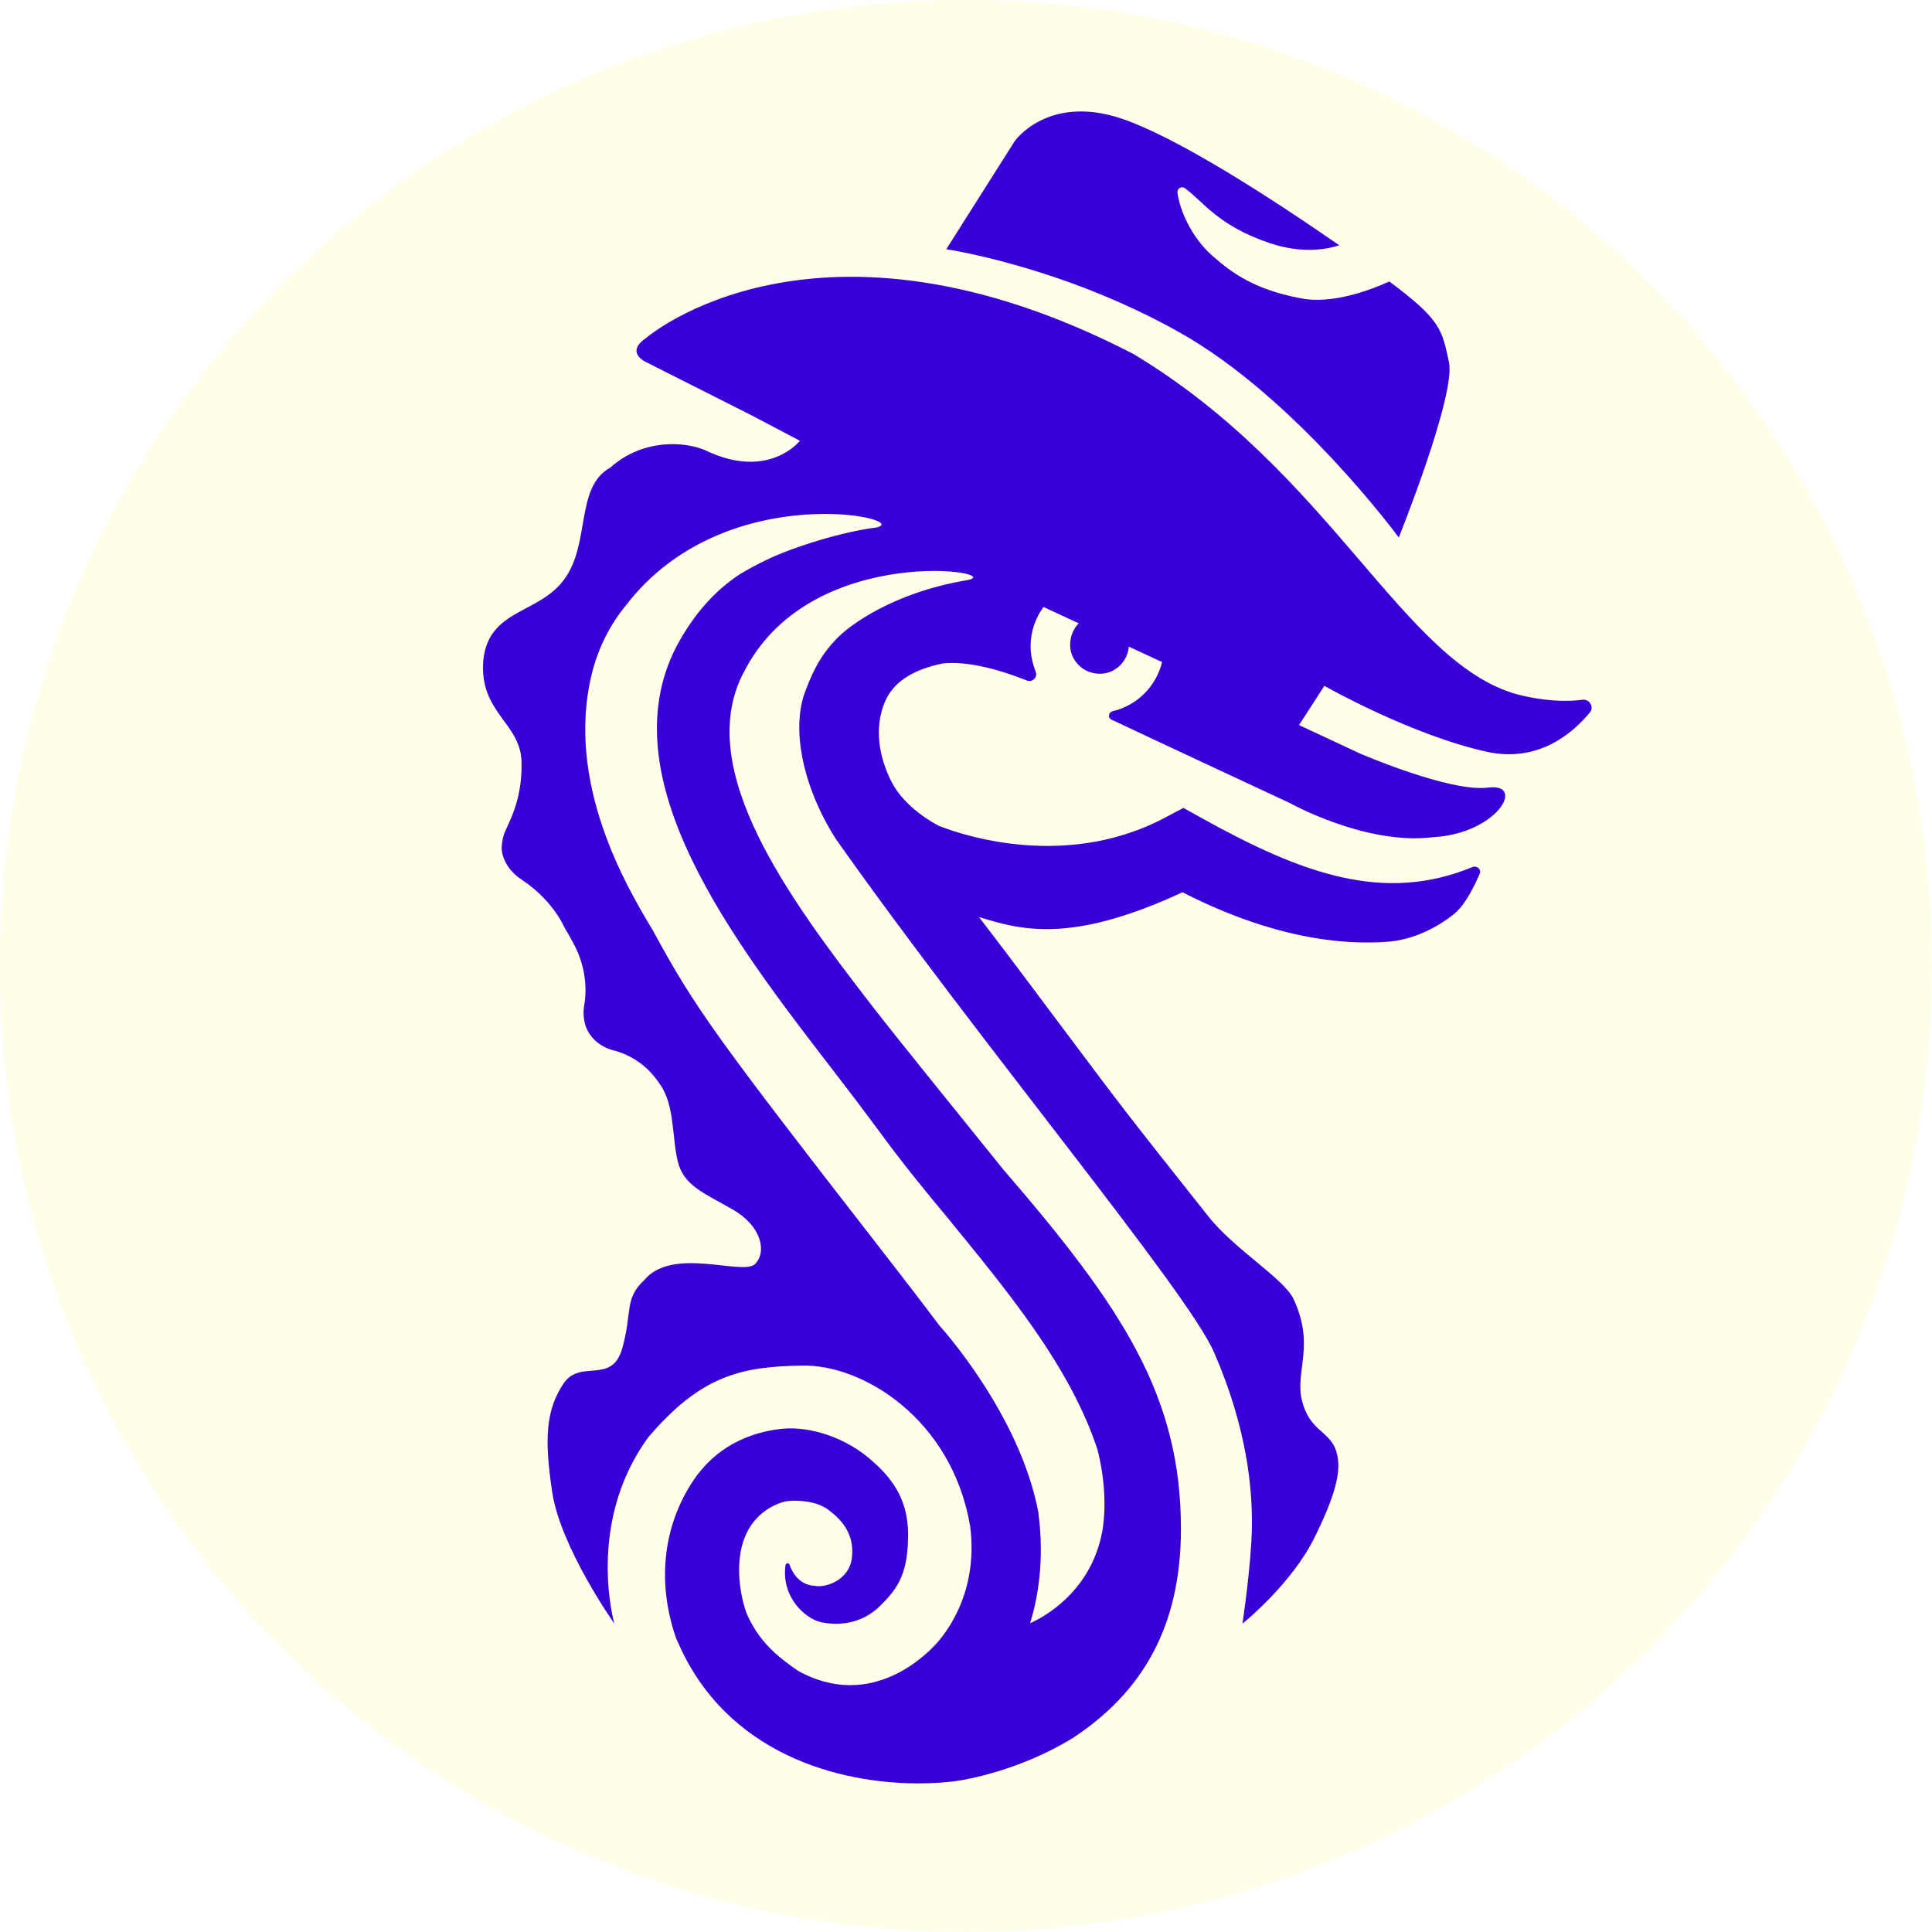
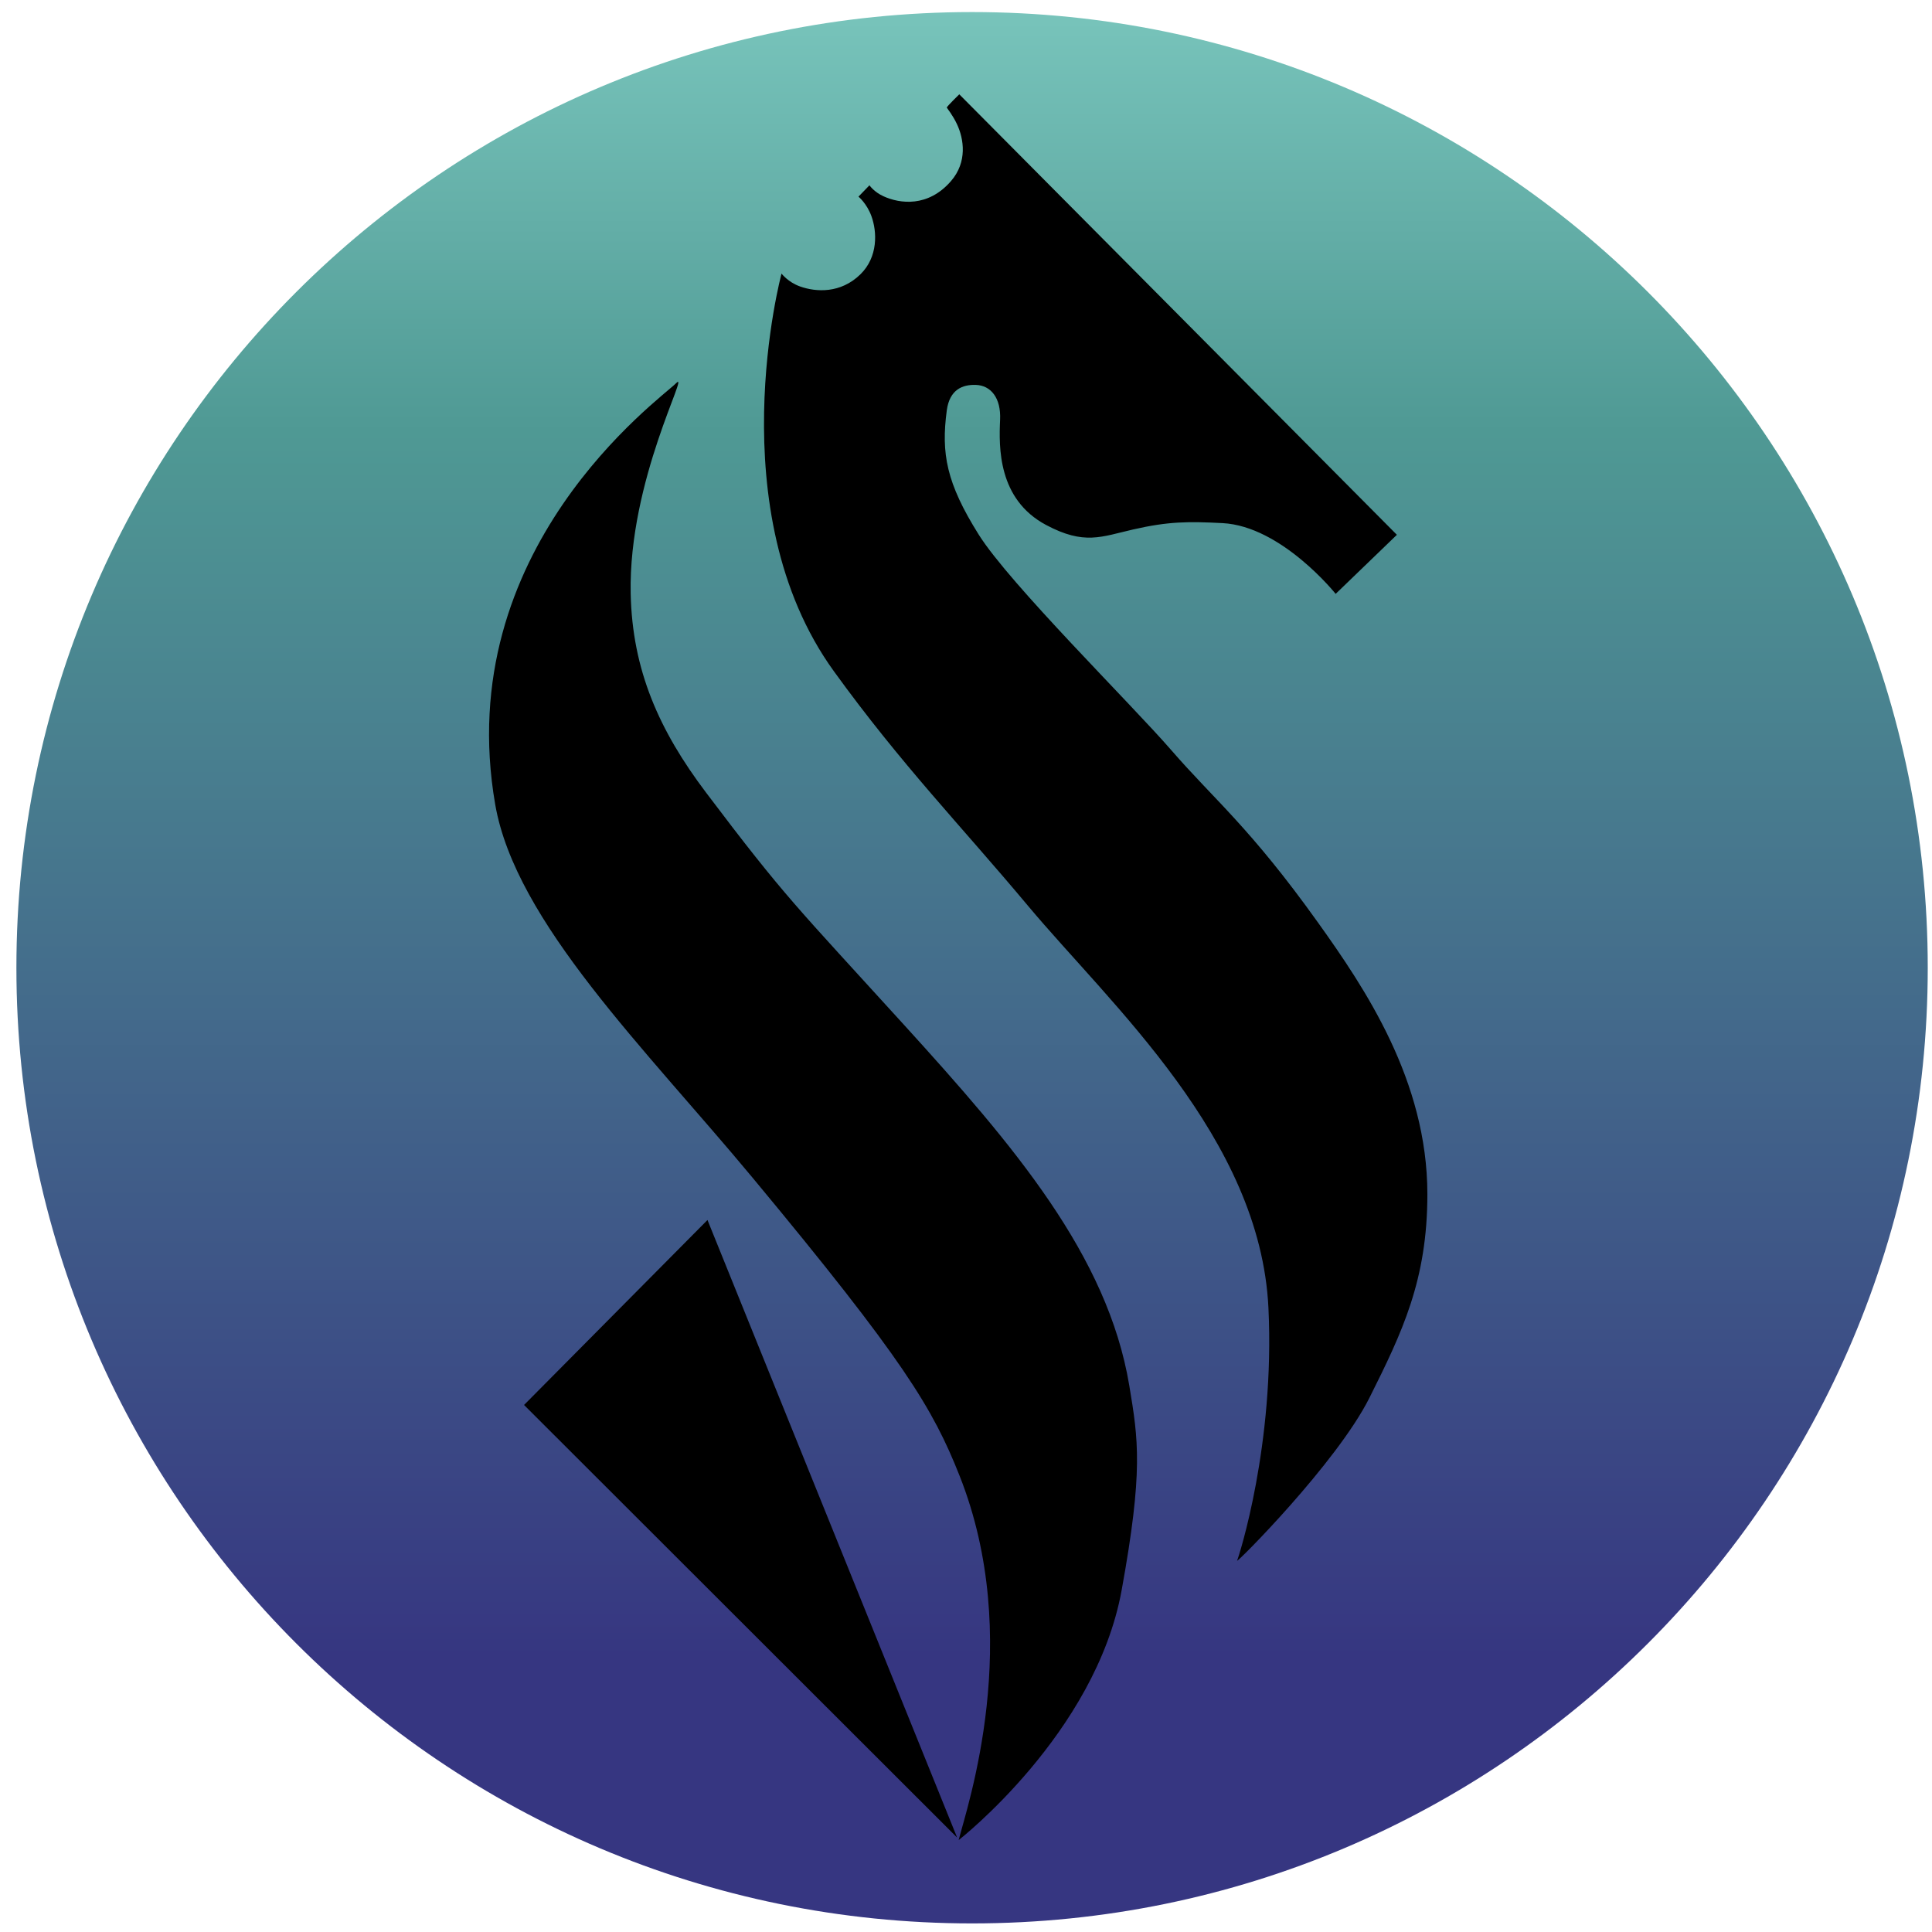
- <svg xmlns="http://www.w3.org/2000/svg" width="52" height="52" viewBox="0 0 52 52" fill="none">
-   <circle cx="26" cy="26" r="26" fill="#FFFFE9" />
-   <path d="M37.648 14.467C37.648 14.467 39.197 10.621 38.997 9.739C38.81 8.885 38.797 8.618 37.394 7.576C36.834 7.83 35.832 8.19 35.017 8.03C33.815 7.803 33.201 7.389 32.627 6.881C32.053 6.374 31.745 5.626 31.692 5.185C31.679 5.079 31.799 4.999 31.892 5.065C32.386 5.426 32.787 6.08 34.189 6.548C34.991 6.815 35.645 6.735 36.046 6.601C34.27 5.372 31.692 3.69 30.156 3.182C28.193 2.541 27.312 3.797 27.312 3.797L25.469 6.708C25.469 6.708 28.567 7.162 31.732 8.938C34.884 10.701 37.648 14.467 37.648 14.467Z" fill="#3800D6" />
-   <path d="M42.589 18.834C42.202 18.887 41.614 18.887 40.826 18.687C37.742 17.819 35.845 12.731 30.503 9.526C21.97 5.119 17.389 9.098 17.389 9.098C16.802 9.499 17.403 9.753 17.403 9.753L20.207 11.168L21.529 11.863C21.529 11.863 20.688 12.944 18.979 12.117C18.418 11.876 17.296 11.809 16.428 12.584C15.48 13.105 15.894 14.614 15.199 15.575C14.518 16.537 13.156 16.377 13.009 17.765C12.889 19.181 14.011 19.448 14.037 20.503C14.064 21.558 13.677 22.159 13.57 22.439C13.53 22.56 13.503 22.707 13.503 22.854C13.517 23.054 13.61 23.254 13.743 23.414C13.85 23.535 13.944 23.615 14.051 23.681C14.505 23.989 14.892 24.389 15.146 24.87C15.186 24.95 15.226 25.03 15.279 25.11C15.319 25.177 15.359 25.257 15.413 25.351C15.707 25.872 15.827 26.486 15.72 27.087C15.693 27.247 15.707 27.434 15.76 27.608C15.867 27.928 16.147 28.169 16.481 28.262C16.975 28.382 17.403 28.676 17.696 29.09C17.723 29.117 17.736 29.157 17.763 29.183C18.164 29.744 18.084 30.626 18.244 31.267C18.404 31.908 18.938 32.108 19.713 32.549C20.488 32.989 20.648 33.684 20.327 34.018C20.007 34.352 18.11 33.537 17.349 34.445C16.788 34.966 17.029 35.3 16.748 36.288C16.468 37.29 15.613 36.555 15.159 37.25C14.705 37.944 14.638 38.692 14.865 40.174C15.092 41.657 16.535 43.7 16.535 43.7C16.535 43.7 15.76 41.002 17.443 38.692C18.872 37.009 19.967 36.782 21.583 36.755C23.212 36.715 25.616 38.184 26.11 41.069C26.363 42.979 25.322 44.087 25.242 44.194C25.055 44.408 23.519 46.104 21.476 44.968C20.915 44.581 20.421 44.181 20.087 43.406C19.846 42.698 19.78 41.75 20.18 41.109C20.514 40.575 21.048 40.415 21.209 40.401C21.449 40.375 21.97 40.388 22.304 40.642C22.638 40.895 22.998 41.269 22.931 41.91C22.865 42.551 22.197 42.738 21.943 42.685C21.73 42.645 21.876 42.672 21.93 42.685C21.516 42.658 21.329 42.338 21.249 42.111C21.235 42.057 21.155 42.071 21.142 42.124C21.022 43.005 21.689 43.566 22.09 43.66C22.531 43.753 23.185 43.74 23.719 43.192C24.187 42.725 24.441 42.324 24.441 41.296C24.441 40.455 24.093 39.867 23.519 39.36C22.771 38.665 21.783 38.398 21.102 38.452C20.461 38.505 19.339 38.772 18.605 39.934C17.924 41.002 17.63 42.471 18.204 44.114L18.231 44.167C19.539 47.225 22.598 48 24.708 48C25.135 48 25.522 47.973 25.843 47.92C25.91 47.907 27.419 47.679 28.887 46.771C30.704 45.569 31.785 43.833 31.785 41.149C31.785 37.584 30.223 35.206 27.018 31.494C26.404 30.733 23.906 27.648 23.452 27.047C21.222 24.162 18.725 20.77 19.967 18.193C20.007 18.113 20.047 18.046 20.087 17.966C21.943 14.56 27.178 15.402 26.03 15.615C24.04 15.949 22.851 16.831 22.491 17.218C22.13 17.605 21.93 17.939 21.689 18.567C21.275 19.595 21.609 21.184 22.491 22.573C26.323 28.008 31.986 34.779 32.68 36.408C33.575 38.465 33.709 40.094 33.695 41.096C33.682 42.097 33.441 43.7 33.441 43.7C33.441 43.7 34.764 42.645 35.391 41.363C36.019 40.081 36.126 39.467 35.939 38.986C35.738 38.505 35.244 38.492 35.044 37.704C34.844 36.916 35.404 36.221 34.817 34.966C34.563 34.419 33.214 33.617 32.52 32.736C31.826 31.854 30.557 30.279 29.609 29.01C27.899 26.74 27.338 25.965 26.35 24.683C27.419 25.003 28.754 25.444 31.826 24.015C34.67 25.471 36.62 25.391 37.301 25.351C37.982 25.311 38.623 25.003 39.117 24.616C39.438 24.363 39.678 23.855 39.825 23.521C39.878 23.401 39.758 23.294 39.638 23.334C37.247 24.323 35.044 23.521 32.333 22.012L31.852 21.745L31.371 21.999C28.527 23.521 25.535 22.333 25.268 22.226C25.162 22.172 24.347 21.745 23.986 21.024C23.626 20.303 23.546 19.542 23.813 18.901C24.026 18.38 24.534 18.032 25.362 17.859C26.043 17.779 26.924 18.032 27.632 18.313C27.792 18.38 27.939 18.22 27.873 18.073C27.792 17.859 27.739 17.632 27.739 17.392C27.739 16.991 27.873 16.63 28.086 16.337L29.034 16.777C28.874 16.937 28.781 17.178 28.807 17.445C28.847 17.792 29.141 18.086 29.488 18.126C29.956 18.193 30.343 17.846 30.383 17.405L31.278 17.819C31.118 18.473 30.61 18.981 29.956 19.141C29.822 19.168 29.809 19.341 29.942 19.381C31.158 19.956 34.71 21.611 34.71 21.611C34.71 21.611 36.767 22.76 38.569 22.533C40.306 22.439 41.08 21.064 40.052 21.198C39.024 21.331 36.593 20.276 36.593 20.276L34.964 19.515L35.645 18.46C35.645 18.46 37.969 19.782 40.025 20.236C41.387 20.53 42.309 19.755 42.776 19.194C42.923 19.047 42.789 18.807 42.589 18.834ZM23.572 14.2C22.704 14.307 21.382 14.707 20.634 15.068C20.354 15.201 20.114 15.335 19.913 15.455C19.259 15.882 18.671 16.523 18.204 17.405C16.374 20.957 19.726 25.311 22.424 28.81C22.878 29.397 23.292 29.945 23.666 30.452C24.24 31.24 24.868 32.015 25.482 32.749C27.058 34.686 28.794 36.742 29.542 39.026C29.742 39.827 29.769 40.575 29.675 41.176C29.355 43.045 27.726 43.687 27.726 43.687C27.966 42.912 28.1 41.91 27.953 40.762V40.735C27.459 38.051 25.282 35.674 25.282 35.674C24.761 34.979 24.2 34.258 23.746 33.671C19.165 27.781 18.711 27.114 17.63 25.15L17.616 25.124C17.59 25.07 17.549 25.003 17.509 24.937C16.882 23.882 15.199 21.064 15.934 18.113C16.107 17.431 16.414 16.817 16.855 16.283C19.539 12.797 24.681 13.986 23.572 14.2Z" fill="#3800D6" />
+ <svg xmlns="http://www.w3.org/2000/svg" width="100%" height="100%" viewBox="0 0 114 114" fill="none">
+   <path fill-rule="evenodd" clip-rule="evenodd" d="M57.358 113.493C88.502 113.493 113.749 88.246 113.749 57.102C113.749 25.959 88.502 0.712 57.358 0.712C26.215 0.712 0.968 25.959 0.968 57.102C0.968 88.246 26.215 113.493 57.358 113.493Z" fill="url(#paint0_linear_0_3067)" />
+   <path fill-rule="evenodd" clip-rule="evenodd" d="M56.477 108.428L30.922 82.902L41.746 71.988L56.477 108.428Z" fill="CURRENTCOLOR" />
+   <path fill-rule="evenodd" clip-rule="evenodd" d="M39.898 22.608C38.936 23.57 26.598 32.388 29.222 47.477C30.428 54.408 38.079 61.879 44.386 69.468C53.356 80.262 55.055 83.134 56.616 87.067C60.442 96.703 57.074 106.579 56.567 108.577C56.567 108.577 64.646 102.286 66.184 93.831C67.466 86.779 67.168 84.957 66.635 81.758C65.353 74.066 59.83 67.609 53.361 60.493C46.95 53.441 46.373 53.006 41.657 46.761C38.899 43.108 37.305 39.545 37.214 35.012C37.08 28.333 40.747 21.758 39.898 22.608H39.898Z" fill="CURRENTCOLOR" />
+   <path fill-rule="evenodd" clip-rule="evenodd" d="M46.115 16.143C46.115 16.143 46.497 16.651 47.211 16.904C48.154 17.239 49.601 17.327 50.767 16.189C51.82 15.161 51.757 13.671 51.416 12.744C51.141 11.997 50.655 11.604 50.655 11.604L51.304 10.933C51.304 10.933 51.561 11.322 52.131 11.581C53.098 12.023 54.761 12.244 56.112 10.688C57.095 9.554 56.872 8.195 56.47 7.332C56.213 6.781 55.869 6.371 55.866 6.348C55.859 6.289 56.604 5.565 56.604 5.565L82.425 31.557L78.812 35.042C78.812 35.042 75.622 31.046 72.133 30.867C70.115 30.764 68.948 30.764 66.861 31.242C64.986 31.67 63.986 32.18 61.724 30.976C58.879 29.461 58.938 26.389 59.012 24.769C59.072 23.472 58.46 22.741 57.581 22.712C56.805 22.685 56.032 22.976 55.866 24.217C55.527 26.759 55.841 28.501 57.749 31.543C59.584 34.467 66.73 41.516 69.106 44.256C71.656 47.197 73.758 48.819 77.783 54.454C80.526 58.294 84.224 63.758 84.224 70.467C84.224 75.537 82.734 78.623 80.81 82.47C78.887 86.317 72.893 92.325 72.997 92.087C73.102 91.848 75.234 85.243 74.846 77.177C74.364 67.141 65.543 59.285 60.652 53.441C56.695 48.711 53.197 45.129 49.202 39.605C42.343 30.122 46.115 16.144 46.115 16.144V16.143Z" fill="CURRENTCOLOR" />
+   <defs>
+     <linearGradient id="paint0_linear_0_3067" x1="57.361" y1="0.639" x2="57.361" y2="113.614" gradientUnits="userSpaceOnUse">
+       <stop stop-color="#78C4BB" />
+       <stop offset="0.22" stop-color="#4F9994" />
+       <stop offset="0.86" stop-color="#363681" />
+     </linearGradient>
+   </defs>
</svg>
